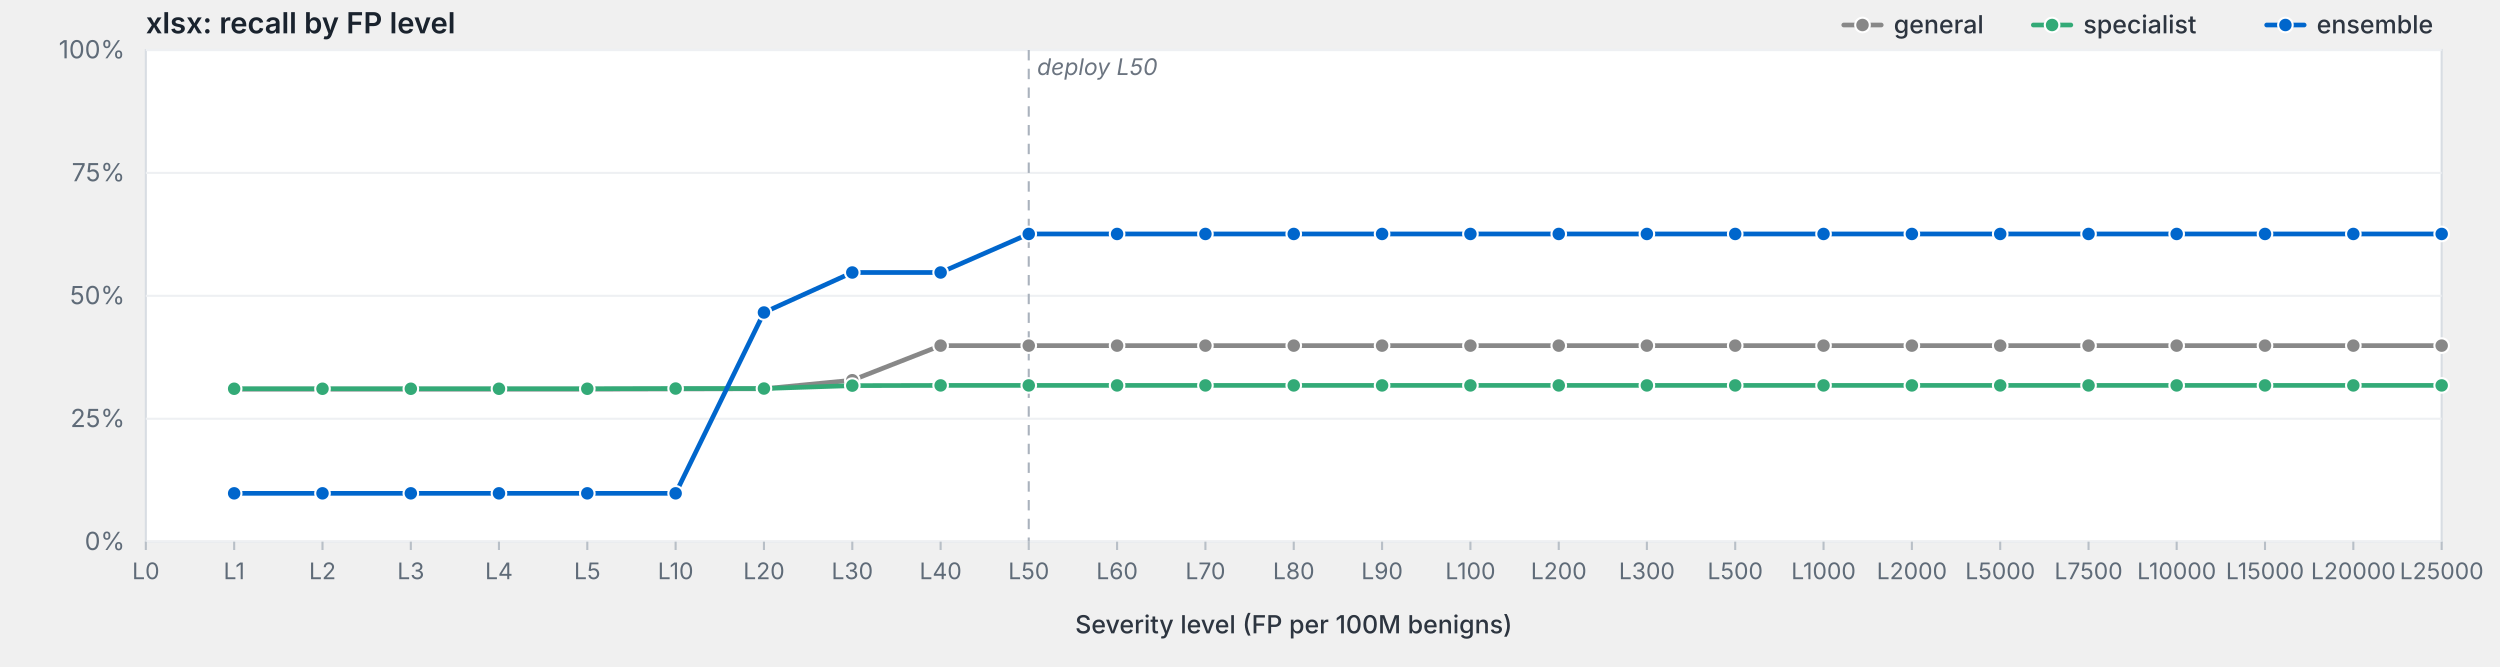
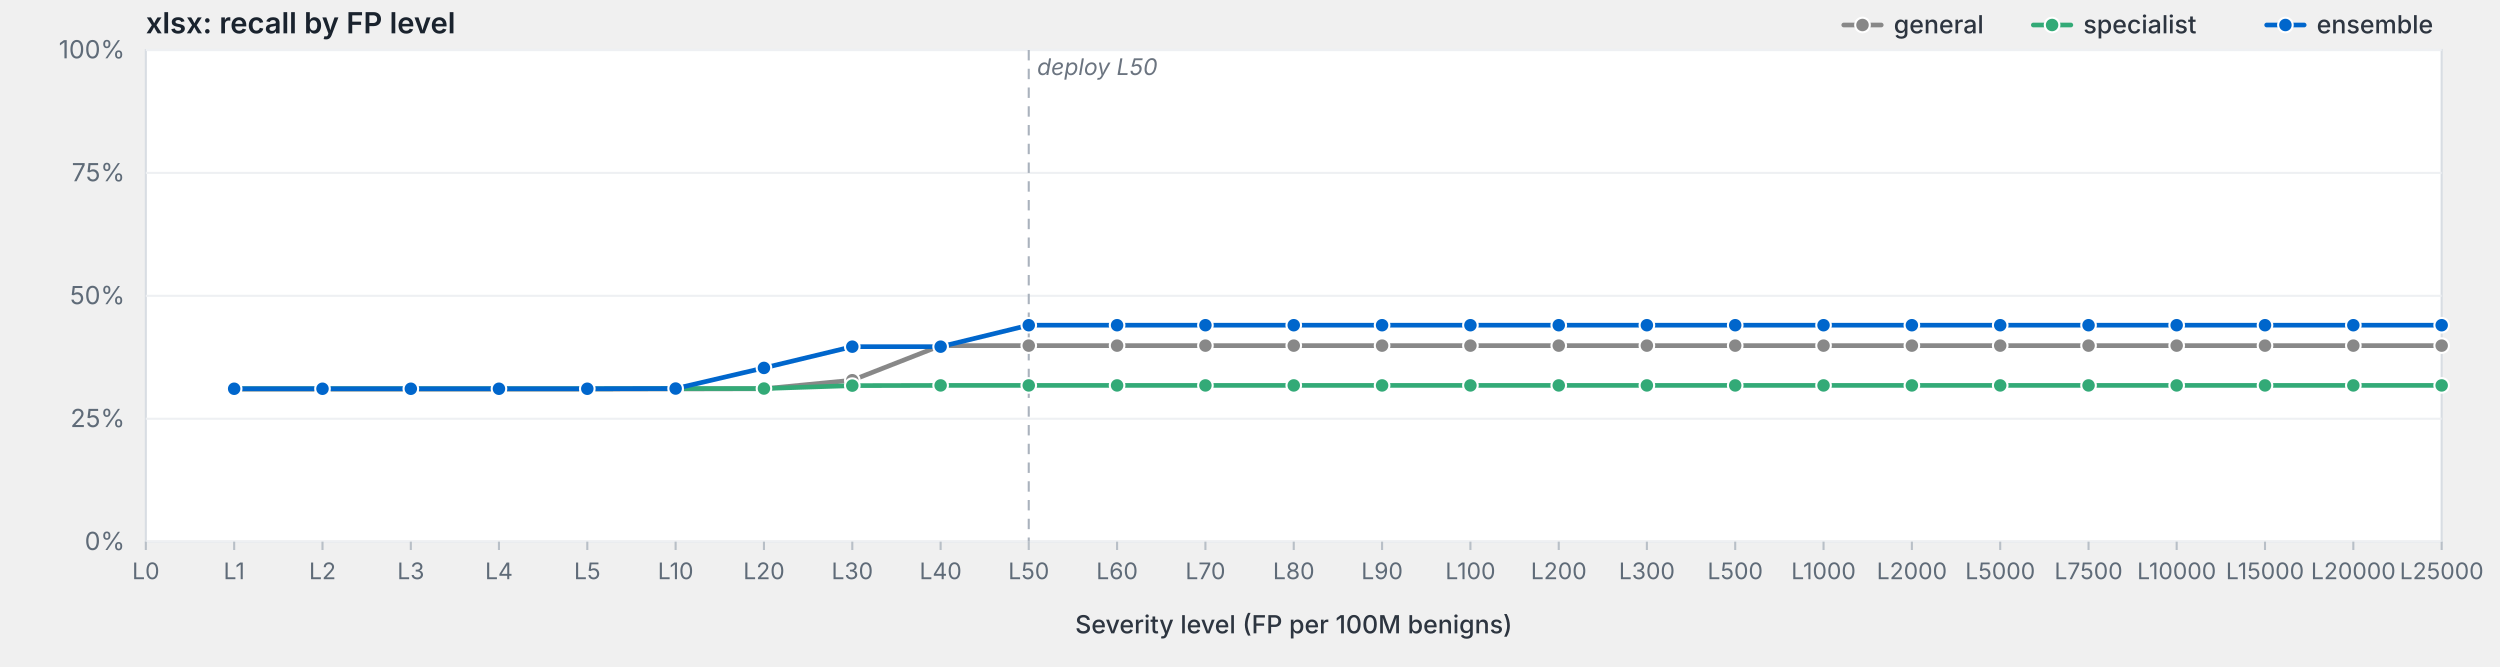
<svg xmlns="http://www.w3.org/2000/svg" viewBox="0 0 1200 320" width="1200" height="320" preserveAspectRatio="xMidYMid meet" role="img" aria-label="xlsx: recall by FP level">
  <style>svg { background: #fdfdfd; }.frame { fill: #fff; stroke: #d8dde3; stroke-width: 1; }.grid { stroke: #eef0f3; stroke-width: 1; }.tick { stroke: #b8bfc7; stroke-width: 1; }.axis-label { fill: #5f6b78; font-family: -apple-system, BlinkMacSystemFont, "Segoe UI", system-ui, sans-serif; font-size: 12px; }.x-label { fill: #5f6b78; font-family: -apple-system, BlinkMacSystemFont, "Segoe UI", system-ui, sans-serif; font-size: 11px; }.axis-title { fill: #2d3540; font-family: -apple-system, BlinkMacSystemFont, "Segoe UI", system-ui, sans-serif; font-size: 12px; font-weight: 500; }.title { fill: #1a232e; font-family: -apple-system, BlinkMacSystemFont, "Segoe UI", system-ui, sans-serif; font-size: 14px; font-weight: 600; }.deploy-marker { stroke: #aab2bd; stroke-width: 1; stroke-dasharray: 5,4; }.deploy-label { fill: #6b7480; font-family: -apple-system, BlinkMacSystemFont, "Segoe UI", system-ui, sans-serif; font-size: 11px; font-style: italic; }.curve { fill: none; stroke-width: 2.25; stroke-linejoin: round; stroke-linecap: round; }.marker { stroke: #fff; stroke-width: 1; }.legend-text { fill: #2d3540; font-family: -apple-system, BlinkMacSystemFont, "Segoe UI", system-ui, sans-serif; font-size: 12px; font-weight: 500; }</style>
  <text class="title" x="70" y="16">xlsx: recall by FP level</text>
  <rect class="frame" x="70" y="24" width="1102" height="236" />
  <line class="grid" x1="70" y1="260.0" x2="1172" y2="260.0" />
  <text class="axis-label" x="60" y="264.0" text-anchor="end">0%</text>
  <line class="grid" x1="70" y1="201.0" x2="1172" y2="201.0" />
  <text class="axis-label" x="60" y="205.0" text-anchor="end">25%</text>
  <line class="grid" x1="70" y1="142.0" x2="1172" y2="142.0" />
  <text class="axis-label" x="60" y="146.0" text-anchor="end">50%</text>
  <line class="grid" x1="70" y1="83.0" x2="1172" y2="83.0" />
  <text class="axis-label" x="60" y="87.0" text-anchor="end">75%</text>
  <line class="grid" x1="70" y1="24.0" x2="1172" y2="24.0" />
  <text class="axis-label" x="60" y="28.0" text-anchor="end">100%</text>
  <line class="deploy-marker" x1="493.8" y1="24" x2="493.8" y2="260" />
  <text class="deploy-label" x="497.8" y="36" text-anchor="start">deploy L50</text>
  <line class="tick" x1="70.0" y1="260" x2="70.0" y2="264" />
  <text class="x-label" x="70.0" y="278" text-anchor="middle">L0</text>
  <line class="tick" x1="112.4" y1="260" x2="112.4" y2="264" />
  <text class="x-label" x="112.4" y="278" text-anchor="middle">L1</text>
  <line class="tick" x1="154.8" y1="260" x2="154.8" y2="264" />
  <text class="x-label" x="154.8" y="278" text-anchor="middle">L2</text>
  <line class="tick" x1="197.2" y1="260" x2="197.2" y2="264" />
  <text class="x-label" x="197.2" y="278" text-anchor="middle">L3</text>
  <line class="tick" x1="239.5" y1="260" x2="239.5" y2="264" />
  <text class="x-label" x="239.5" y="278" text-anchor="middle">L4</text>
  <line class="tick" x1="281.9" y1="260" x2="281.9" y2="264" />
  <text class="x-label" x="281.9" y="278" text-anchor="middle">L5</text>
  <line class="tick" x1="324.3" y1="260" x2="324.3" y2="264" />
  <text class="x-label" x="324.3" y="278" text-anchor="middle">L10</text>
  <line class="tick" x1="366.7" y1="260" x2="366.7" y2="264" />
  <text class="x-label" x="366.7" y="278" text-anchor="middle">L20</text>
  <line class="tick" x1="409.1" y1="260" x2="409.1" y2="264" />
  <text class="x-label" x="409.1" y="278" text-anchor="middle">L30</text>
  <line class="tick" x1="451.5" y1="260" x2="451.5" y2="264" />
  <text class="x-label" x="451.5" y="278" text-anchor="middle">L40</text>
  <line class="tick" x1="493.8" y1="260" x2="493.8" y2="264" />
  <text class="x-label" x="493.8" y="278" text-anchor="middle">L50</text>
  <line class="tick" x1="536.2" y1="260" x2="536.2" y2="264" />
  <text class="x-label" x="536.2" y="278" text-anchor="middle">L60</text>
  <line class="tick" x1="578.6" y1="260" x2="578.6" y2="264" />
  <text class="x-label" x="578.6" y="278" text-anchor="middle">L70</text>
  <line class="tick" x1="621.0" y1="260" x2="621.0" y2="264" />
  <text class="x-label" x="621.0" y="278" text-anchor="middle">L80</text>
  <line class="tick" x1="663.4" y1="260" x2="663.4" y2="264" />
  <text class="x-label" x="663.4" y="278" text-anchor="middle">L90</text>
  <line class="tick" x1="705.8" y1="260" x2="705.8" y2="264" />
  <text class="x-label" x="705.8" y="278" text-anchor="middle">L100</text>
  <line class="tick" x1="748.2" y1="260" x2="748.2" y2="264" />
  <text class="x-label" x="748.2" y="278" text-anchor="middle">L200</text>
  <line class="tick" x1="790.5" y1="260" x2="790.5" y2="264" />
  <text class="x-label" x="790.5" y="278" text-anchor="middle">L300</text>
  <line class="tick" x1="832.9" y1="260" x2="832.9" y2="264" />
  <text class="x-label" x="832.9" y="278" text-anchor="middle">L500</text>
  <line class="tick" x1="875.3" y1="260" x2="875.3" y2="264" />
  <text class="x-label" x="875.3" y="278" text-anchor="middle">L1000</text>
  <line class="tick" x1="917.7" y1="260" x2="917.7" y2="264" />
  <text class="x-label" x="917.7" y="278" text-anchor="middle">L2000</text>
  <line class="tick" x1="960.1" y1="260" x2="960.1" y2="264" />
  <text class="x-label" x="960.1" y="278" text-anchor="middle">L5000</text>
  <line class="tick" x1="1002.5" y1="260" x2="1002.5" y2="264" />
  <text class="x-label" x="1002.5" y="278" text-anchor="middle">L7500</text>
  <line class="tick" x1="1044.8" y1="260" x2="1044.8" y2="264" />
  <text class="x-label" x="1044.8" y="278" text-anchor="middle">L10000</text>
  <line class="tick" x1="1087.2" y1="260" x2="1087.2" y2="264" />
  <text class="x-label" x="1087.2" y="278" text-anchor="middle">L15000</text>
  <line class="tick" x1="1129.6" y1="260" x2="1129.6" y2="264" />
  <text class="x-label" x="1129.6" y="278" text-anchor="middle">L20000</text>
  <line class="tick" x1="1172.0" y1="260" x2="1172.0" y2="264" />
  <text class="x-label" x="1172.0" y="278" text-anchor="middle">L25000</text>
  <text class="axis-title" x="621.0" y="304" text-anchor="middle">Severity level (FP per 100M benigns)</text>
  <path class="curve" d="M112.4,186.8 L154.8,186.8 L197.2,186.8 L239.5,186.8 L281.9,186.8 L324.3,186.7 L366.7,186.6 L409.1,182.5 L451.5,165.9 L493.8,165.9 L536.2,165.9 L578.6,165.9 L621.0,165.9 L663.4,165.9 L705.8,165.9 L748.2,165.9 L790.5,165.9 L832.9,165.9 L875.3,165.9 L917.7,165.9 L960.1,165.9 L1002.5,165.9 L1044.8,165.9 L1087.2,165.9 L1129.6,165.9 L1172.0,165.9" stroke="#888" />
  <circle class="marker" cx="112.4" cy="186.8" r="3.5" fill="#888" />
  <circle class="marker" cx="154.8" cy="186.8" r="3.5" fill="#888" />
  <circle class="marker" cx="197.2" cy="186.8" r="3.5" fill="#888" />
  <circle class="marker" cx="239.5" cy="186.8" r="3.5" fill="#888" />
  <circle class="marker" cx="281.9" cy="186.8" r="3.5" fill="#888" />
  <circle class="marker" cx="324.3" cy="186.7" r="3.5" fill="#888" />
  <circle class="marker" cx="366.7" cy="186.6" r="3.5" fill="#888" />
  <circle class="marker" cx="409.1" cy="182.5" r="3.5" fill="#888" />
  <circle class="marker" cx="451.5" cy="165.9" r="3.5" fill="#888" />
  <circle class="marker" cx="493.8" cy="165.9" r="3.5" fill="#888" />
  <circle class="marker" cx="536.2" cy="165.9" r="3.5" fill="#888" />
  <circle class="marker" cx="578.6" cy="165.9" r="3.5" fill="#888" />
  <circle class="marker" cx="621.0" cy="165.9" r="3.5" fill="#888" />
  <circle class="marker" cx="663.4" cy="165.9" r="3.5" fill="#888" />
  <circle class="marker" cx="705.8" cy="165.9" r="3.5" fill="#888" />
  <circle class="marker" cx="748.2" cy="165.9" r="3.5" fill="#888" />
  <circle class="marker" cx="790.5" cy="165.9" r="3.5" fill="#888" />
  <circle class="marker" cx="832.9" cy="165.9" r="3.5" fill="#888" />
  <circle class="marker" cx="875.3" cy="165.9" r="3.5" fill="#888" />
  <circle class="marker" cx="917.7" cy="165.9" r="3.5" fill="#888" />
  <circle class="marker" cx="960.1" cy="165.9" r="3.5" fill="#888" />
  <circle class="marker" cx="1002.5" cy="165.9" r="3.5" fill="#888" />
  <circle class="marker" cx="1044.8" cy="165.9" r="3.5" fill="#888" />
  <circle class="marker" cx="1087.2" cy="165.9" r="3.5" fill="#888" />
  <circle class="marker" cx="1129.6" cy="165.9" r="3.5" fill="#888" />
  <circle class="marker" cx="1172.0" cy="165.9" r="3.5" fill="#888" />
  <path class="curve" d="M112.4,186.6 L154.8,186.6 L197.2,186.6 L239.5,186.6 L281.9,186.6 L324.3,186.5 L366.7,186.5 L409.1,185.1 L451.5,185.0 L493.8,185.0 L536.2,185.0 L578.6,185.0 L621.0,185.0 L663.4,185.0 L705.8,185.0 L748.2,185.0 L790.5,185.0 L832.9,185.0 L875.3,185.0 L917.7,185.0 L960.1,185.0 L1002.5,185.0 L1044.8,185.0 L1087.2,185.0 L1129.6,185.0 L1172.0,185.0" stroke="#3a7" />
  <circle class="marker" cx="112.4" cy="186.6" r="3.5" fill="#3a7" />
  <circle class="marker" cx="154.8" cy="186.6" r="3.5" fill="#3a7" />
  <circle class="marker" cx="197.2" cy="186.6" r="3.5" fill="#3a7" />
  <circle class="marker" cx="239.5" cy="186.6" r="3.5" fill="#3a7" />
  <circle class="marker" cx="281.9" cy="186.6" r="3.5" fill="#3a7" />
  <circle class="marker" cx="324.3" cy="186.5" r="3.5" fill="#3a7" />
  <circle class="marker" cx="366.7" cy="186.5" r="3.5" fill="#3a7" />
  <circle class="marker" cx="409.1" cy="185.1" r="3.5" fill="#3a7" />
  <circle class="marker" cx="451.5" cy="185.0" r="3.5" fill="#3a7" />
  <circle class="marker" cx="493.8" cy="185.0" r="3.5" fill="#3a7" />
  <circle class="marker" cx="536.2" cy="185.0" r="3.5" fill="#3a7" />
  <circle class="marker" cx="578.6" cy="185.0" r="3.5" fill="#3a7" />
  <circle class="marker" cx="621.0" cy="185.0" r="3.5" fill="#3a7" />
  <circle class="marker" cx="663.4" cy="185.0" r="3.5" fill="#3a7" />
  <circle class="marker" cx="705.8" cy="185.0" r="3.5" fill="#3a7" />
  <circle class="marker" cx="748.2" cy="185.0" r="3.5" fill="#3a7" />
  <circle class="marker" cx="790.5" cy="185.0" r="3.5" fill="#3a7" />
  <circle class="marker" cx="832.9" cy="185.0" r="3.5" fill="#3a7" />
  <circle class="marker" cx="875.3" cy="185.0" r="3.5" fill="#3a7" />
  <circle class="marker" cx="917.7" cy="185.0" r="3.5" fill="#3a7" />
  <circle class="marker" cx="960.1" cy="185.0" r="3.5" fill="#3a7" />
  <circle class="marker" cx="1002.5" cy="185.0" r="3.5" fill="#3a7" />
  <circle class="marker" cx="1044.8" cy="185.0" r="3.5" fill="#3a7" />
  <circle class="marker" cx="1087.2" cy="185.0" r="3.5" fill="#3a7" />
  <circle class="marker" cx="1129.6" cy="185.0" r="3.5" fill="#3a7" />
  <circle class="marker" cx="1172.0" cy="185.0" r="3.5" fill="#3a7" />
-   <path class="curve" d="M112.4,236.8 L154.8,236.8 L197.2,236.8 L239.5,236.8 L281.9,236.8 L324.3,236.8 L366.7,150.0 L409.1,130.8 L451.5,130.8 L493.8,112.3 L536.2,112.3 L578.6,112.3 L621.0,112.3 L663.4,112.3 L705.8,112.3 L748.2,112.3 L790.5,112.3 L832.9,112.3 L875.3,112.3 L917.7,112.3 L960.1,112.3 L1002.5,112.3 L1044.8,112.3 L1087.2,112.3 L1129.6,112.3 L1172.0,112.3" stroke="#06c" />
-   <circle class="marker" cx="112.4" cy="236.8" r="3.5" fill="#06c" />
-   <circle class="marker" cx="154.8" cy="236.8" r="3.5" fill="#06c" />
-   <circle class="marker" cx="197.2" cy="236.8" r="3.5" fill="#06c" />
-   <circle class="marker" cx="239.5" cy="236.8" r="3.5" fill="#06c" />
-   <circle class="marker" cx="281.9" cy="236.8" r="3.5" fill="#06c" />
-   <circle class="marker" cx="324.3" cy="236.8" r="3.5" fill="#06c" />
-   <circle class="marker" cx="366.7" cy="150.0" r="3.5" fill="#06c" />
-   <circle class="marker" cx="409.1" cy="130.8" r="3.5" fill="#06c" />
-   <circle class="marker" cx="451.5" cy="130.8" r="3.5" fill="#06c" />
-   <circle class="marker" cx="493.8" cy="112.3" r="3.5" fill="#06c" />
-   <circle class="marker" cx="536.2" cy="112.3" r="3.5" fill="#06c" />
-   <circle class="marker" cx="578.6" cy="112.3" r="3.5" fill="#06c" />
-   <circle class="marker" cx="621.0" cy="112.3" r="3.5" fill="#06c" />
-   <circle class="marker" cx="663.4" cy="112.3" r="3.5" fill="#06c" />
-   <circle class="marker" cx="705.8" cy="112.3" r="3.5" fill="#06c" />
-   <circle class="marker" cx="748.2" cy="112.3" r="3.5" fill="#06c" />
-   <circle class="marker" cx="790.5" cy="112.3" r="3.5" fill="#06c" />
-   <circle class="marker" cx="832.9" cy="112.3" r="3.5" fill="#06c" />
-   <circle class="marker" cx="875.3" cy="112.3" r="3.5" fill="#06c" />
-   <circle class="marker" cx="917.7" cy="112.3" r="3.5" fill="#06c" />
-   <circle class="marker" cx="960.1" cy="112.3" r="3.5" fill="#06c" />
-   <circle class="marker" cx="1002.5" cy="112.3" r="3.5" fill="#06c" />
-   <circle class="marker" cx="1044.8" cy="112.3" r="3.5" fill="#06c" />
-   <circle class="marker" cx="1087.2" cy="112.3" r="3.5" fill="#06c" />
-   <circle class="marker" cx="1129.6" cy="112.3" r="3.5" fill="#06c" />
-   <circle class="marker" cx="1172.0" cy="112.3" r="3.5" fill="#06c" />
+   <path class="curve" d="M112.4,186.6 L154.8,186.6 L197.2,186.6 L239.5,186.6 L281.9,186.6 L324.3,186.5 L366.7,176.6 L409.1,166.4 L451.5,166.4 L493.8,156.1 L536.2,156.1 L578.6,156.1 L621.0,156.1 L663.4,156.1 L705.8,156.1 L748.2,156.1 L790.5,156.1 L832.9,156.1 L875.3,156.1 L917.7,156.1 L960.1,156.1 L1002.5,156.1 L1044.8,156.1 L1087.2,156.1 L1129.6,156.1 L1172.0,156.1" stroke="#06c" />
+   <circle class="marker" cx="112.4" cy="186.6" r="3.5" fill="#06c" />
+   <circle class="marker" cx="154.8" cy="186.6" r="3.5" fill="#06c" />
+   <circle class="marker" cx="197.2" cy="186.6" r="3.5" fill="#06c" />
+   <circle class="marker" cx="239.5" cy="186.6" r="3.5" fill="#06c" />
+   <circle class="marker" cx="281.9" cy="186.6" r="3.5" fill="#06c" />
+   <circle class="marker" cx="324.3" cy="186.5" r="3.5" fill="#06c" />
+   <circle class="marker" cx="366.7" cy="176.6" r="3.5" fill="#06c" />
+   <circle class="marker" cx="409.1" cy="166.4" r="3.5" fill="#06c" />
+   <circle class="marker" cx="451.5" cy="166.4" r="3.5" fill="#06c" />
+   <circle class="marker" cx="493.8" cy="156.1" r="3.5" fill="#06c" />
+   <circle class="marker" cx="536.2" cy="156.1" r="3.5" fill="#06c" />
+   <circle class="marker" cx="578.6" cy="156.1" r="3.5" fill="#06c" />
+   <circle class="marker" cx="621.0" cy="156.1" r="3.5" fill="#06c" />
+   <circle class="marker" cx="663.4" cy="156.1" r="3.5" fill="#06c" />
+   <circle class="marker" cx="705.8" cy="156.1" r="3.5" fill="#06c" />
+   <circle class="marker" cx="748.2" cy="156.1" r="3.5" fill="#06c" />
+   <circle class="marker" cx="790.5" cy="156.1" r="3.5" fill="#06c" />
+   <circle class="marker" cx="832.9" cy="156.1" r="3.5" fill="#06c" />
+   <circle class="marker" cx="875.3" cy="156.1" r="3.5" fill="#06c" />
+   <circle class="marker" cx="917.7" cy="156.1" r="3.5" fill="#06c" />
+   <circle class="marker" cx="960.1" cy="156.1" r="3.5" fill="#06c" />
+   <circle class="marker" cx="1002.5" cy="156.1" r="3.5" fill="#06c" />
+   <circle class="marker" cx="1044.8" cy="156.1" r="3.5" fill="#06c" />
+   <circle class="marker" cx="1087.2" cy="156.1" r="3.5" fill="#06c" />
+   <circle class="marker" cx="1129.6" cy="156.1" r="3.5" fill="#06c" />
+   <circle class="marker" cx="1172.0" cy="156.1" r="3.5" fill="#06c" />
  <line x1="1088.0" y1="12.0" x2="1106.0" y2="12.0" stroke="#06c" stroke-width="2.25" stroke-linecap="round" />
  <circle cx="1097.0" cy="12.0" r="3.5" fill="#06c" stroke="#fff" stroke-width="1" />
  <text class="legend-text" x="1112.0" y="16.0">ensemble</text>
  <line x1="976.0" y1="12.0" x2="994.0" y2="12.0" stroke="#3a7" stroke-width="2.25" stroke-linecap="round" />
  <circle cx="985.0" cy="12.0" r="3.5" fill="#3a7" stroke="#fff" stroke-width="1" />
  <text class="legend-text" x="1000.0" y="16.0">specialist</text>
  <line x1="885.0" y1="12.0" x2="903.0" y2="12.0" stroke="#888" stroke-width="2.25" stroke-linecap="round" />
  <circle cx="894.0" cy="12.0" r="3.5" fill="#888" stroke="#fff" stroke-width="1" />
  <text class="legend-text" x="909.0" y="16.0">general</text>
</svg>
